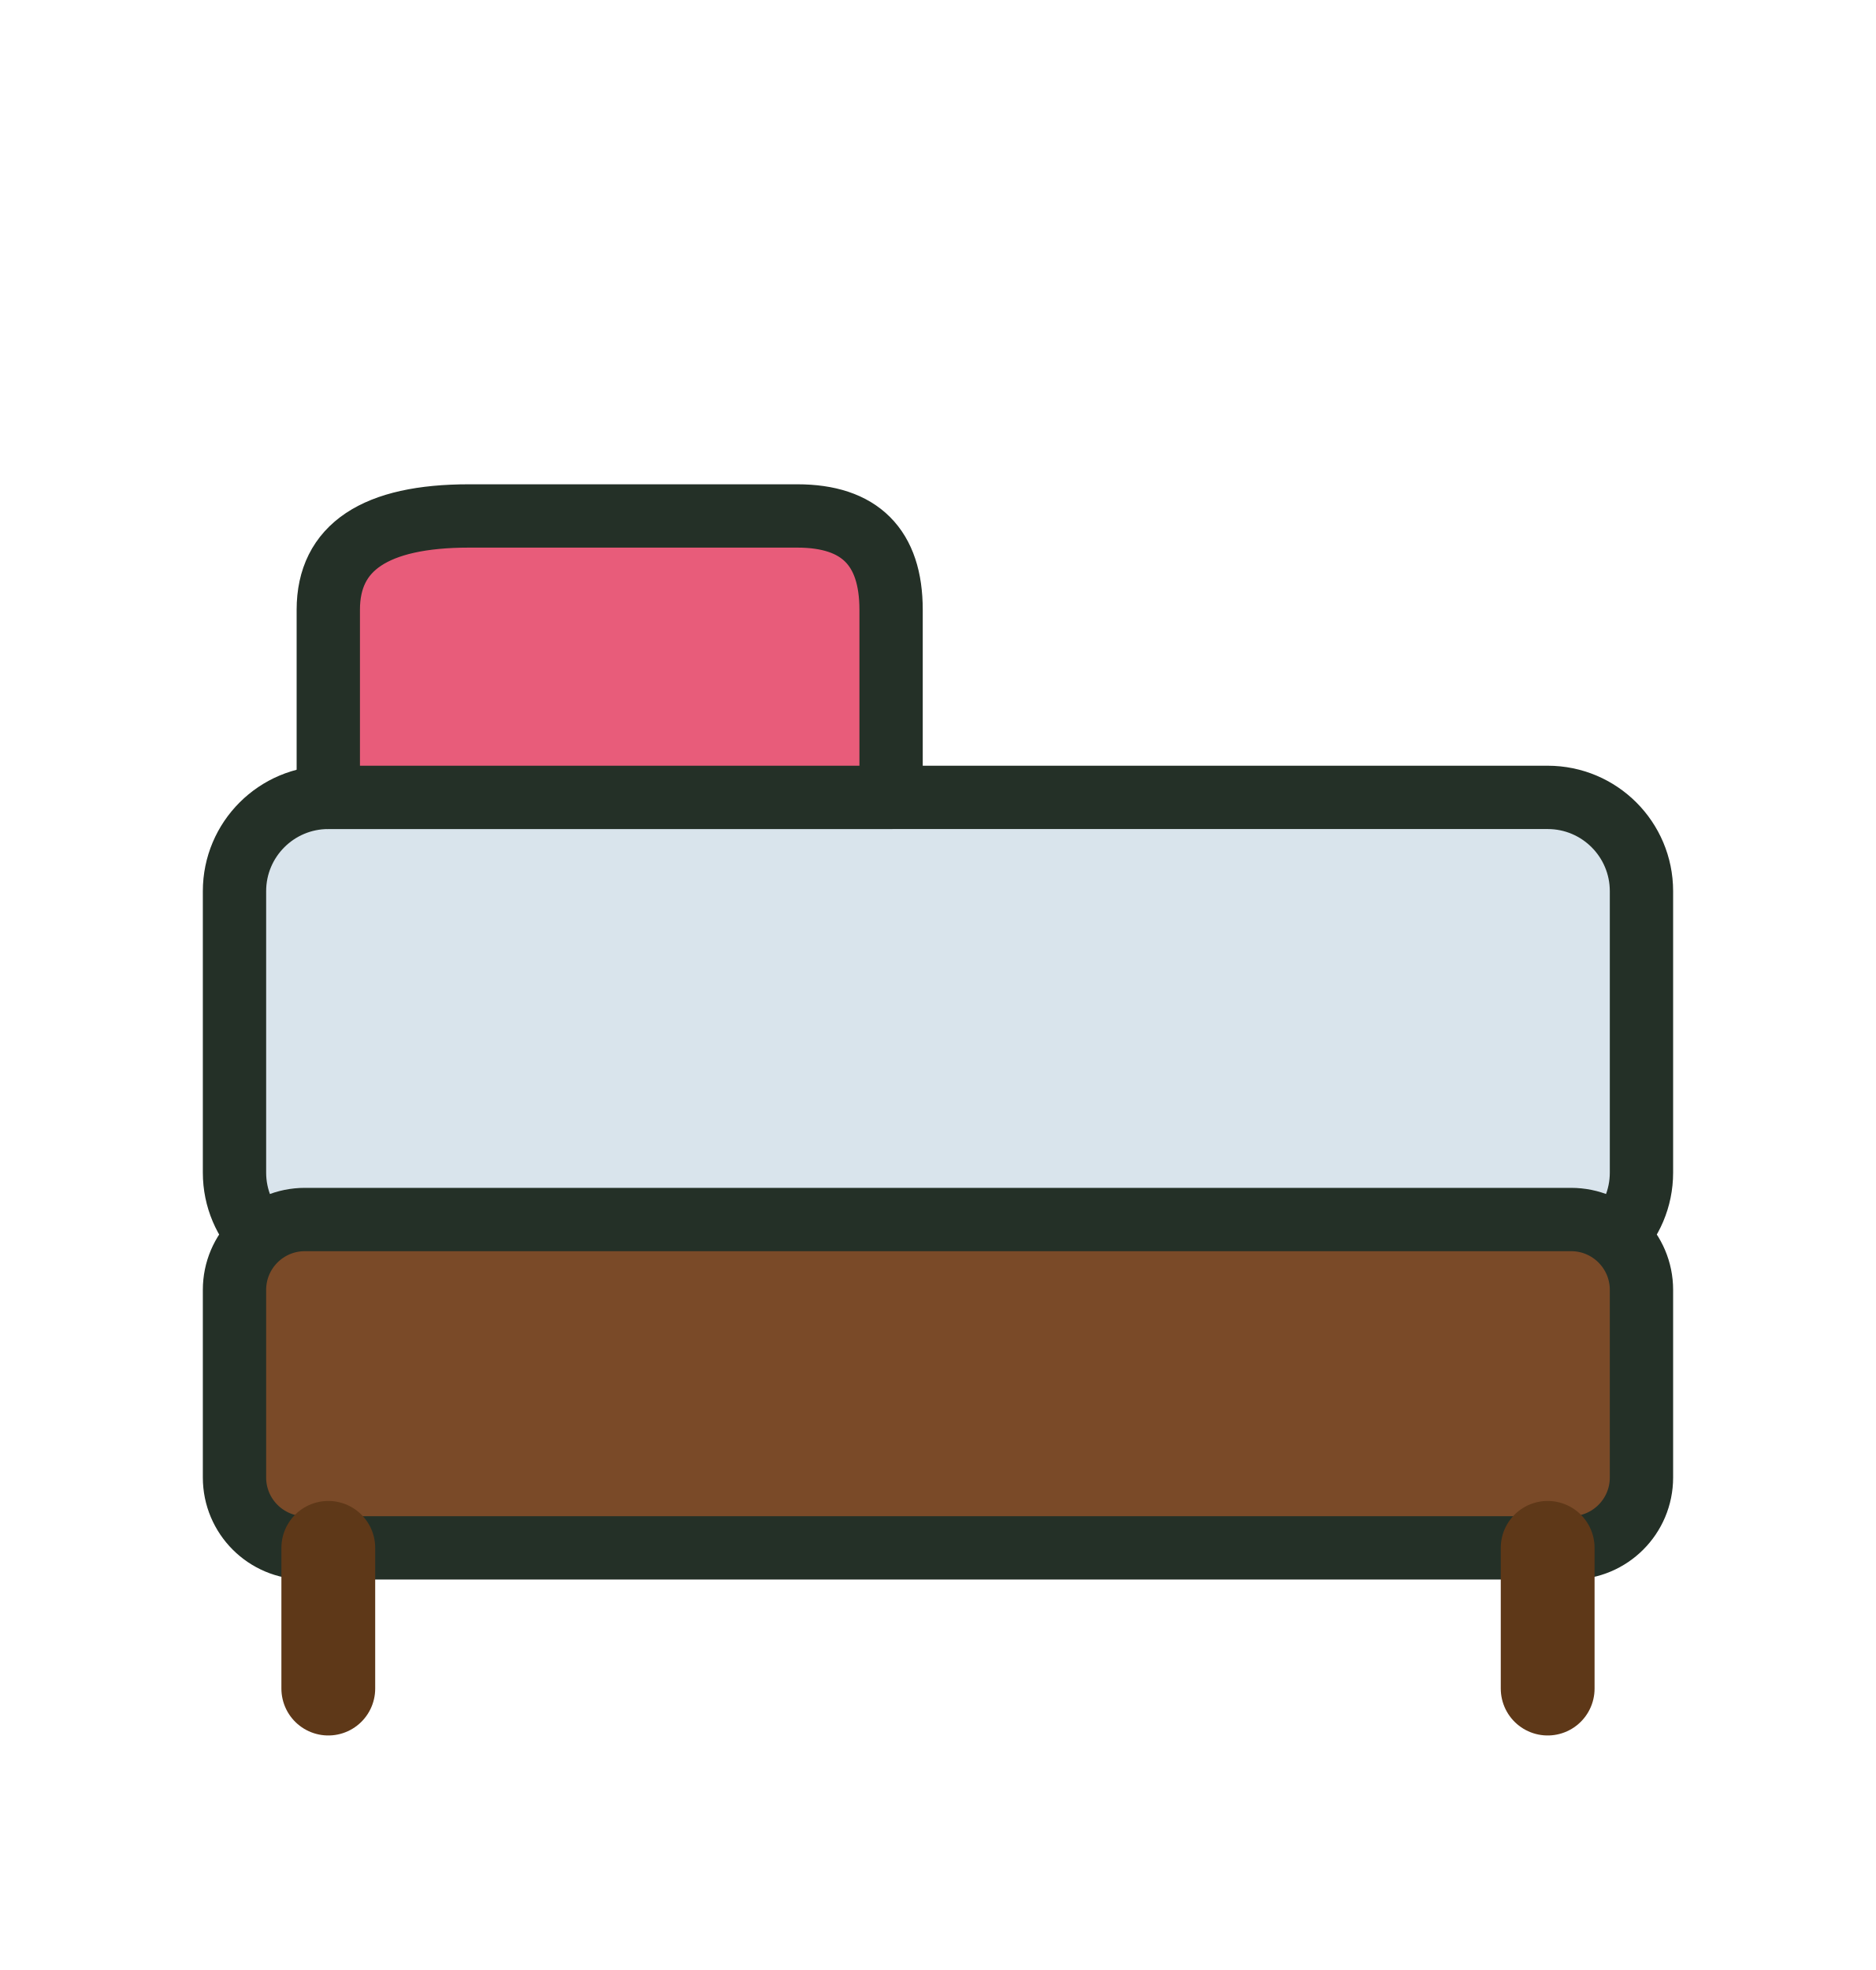
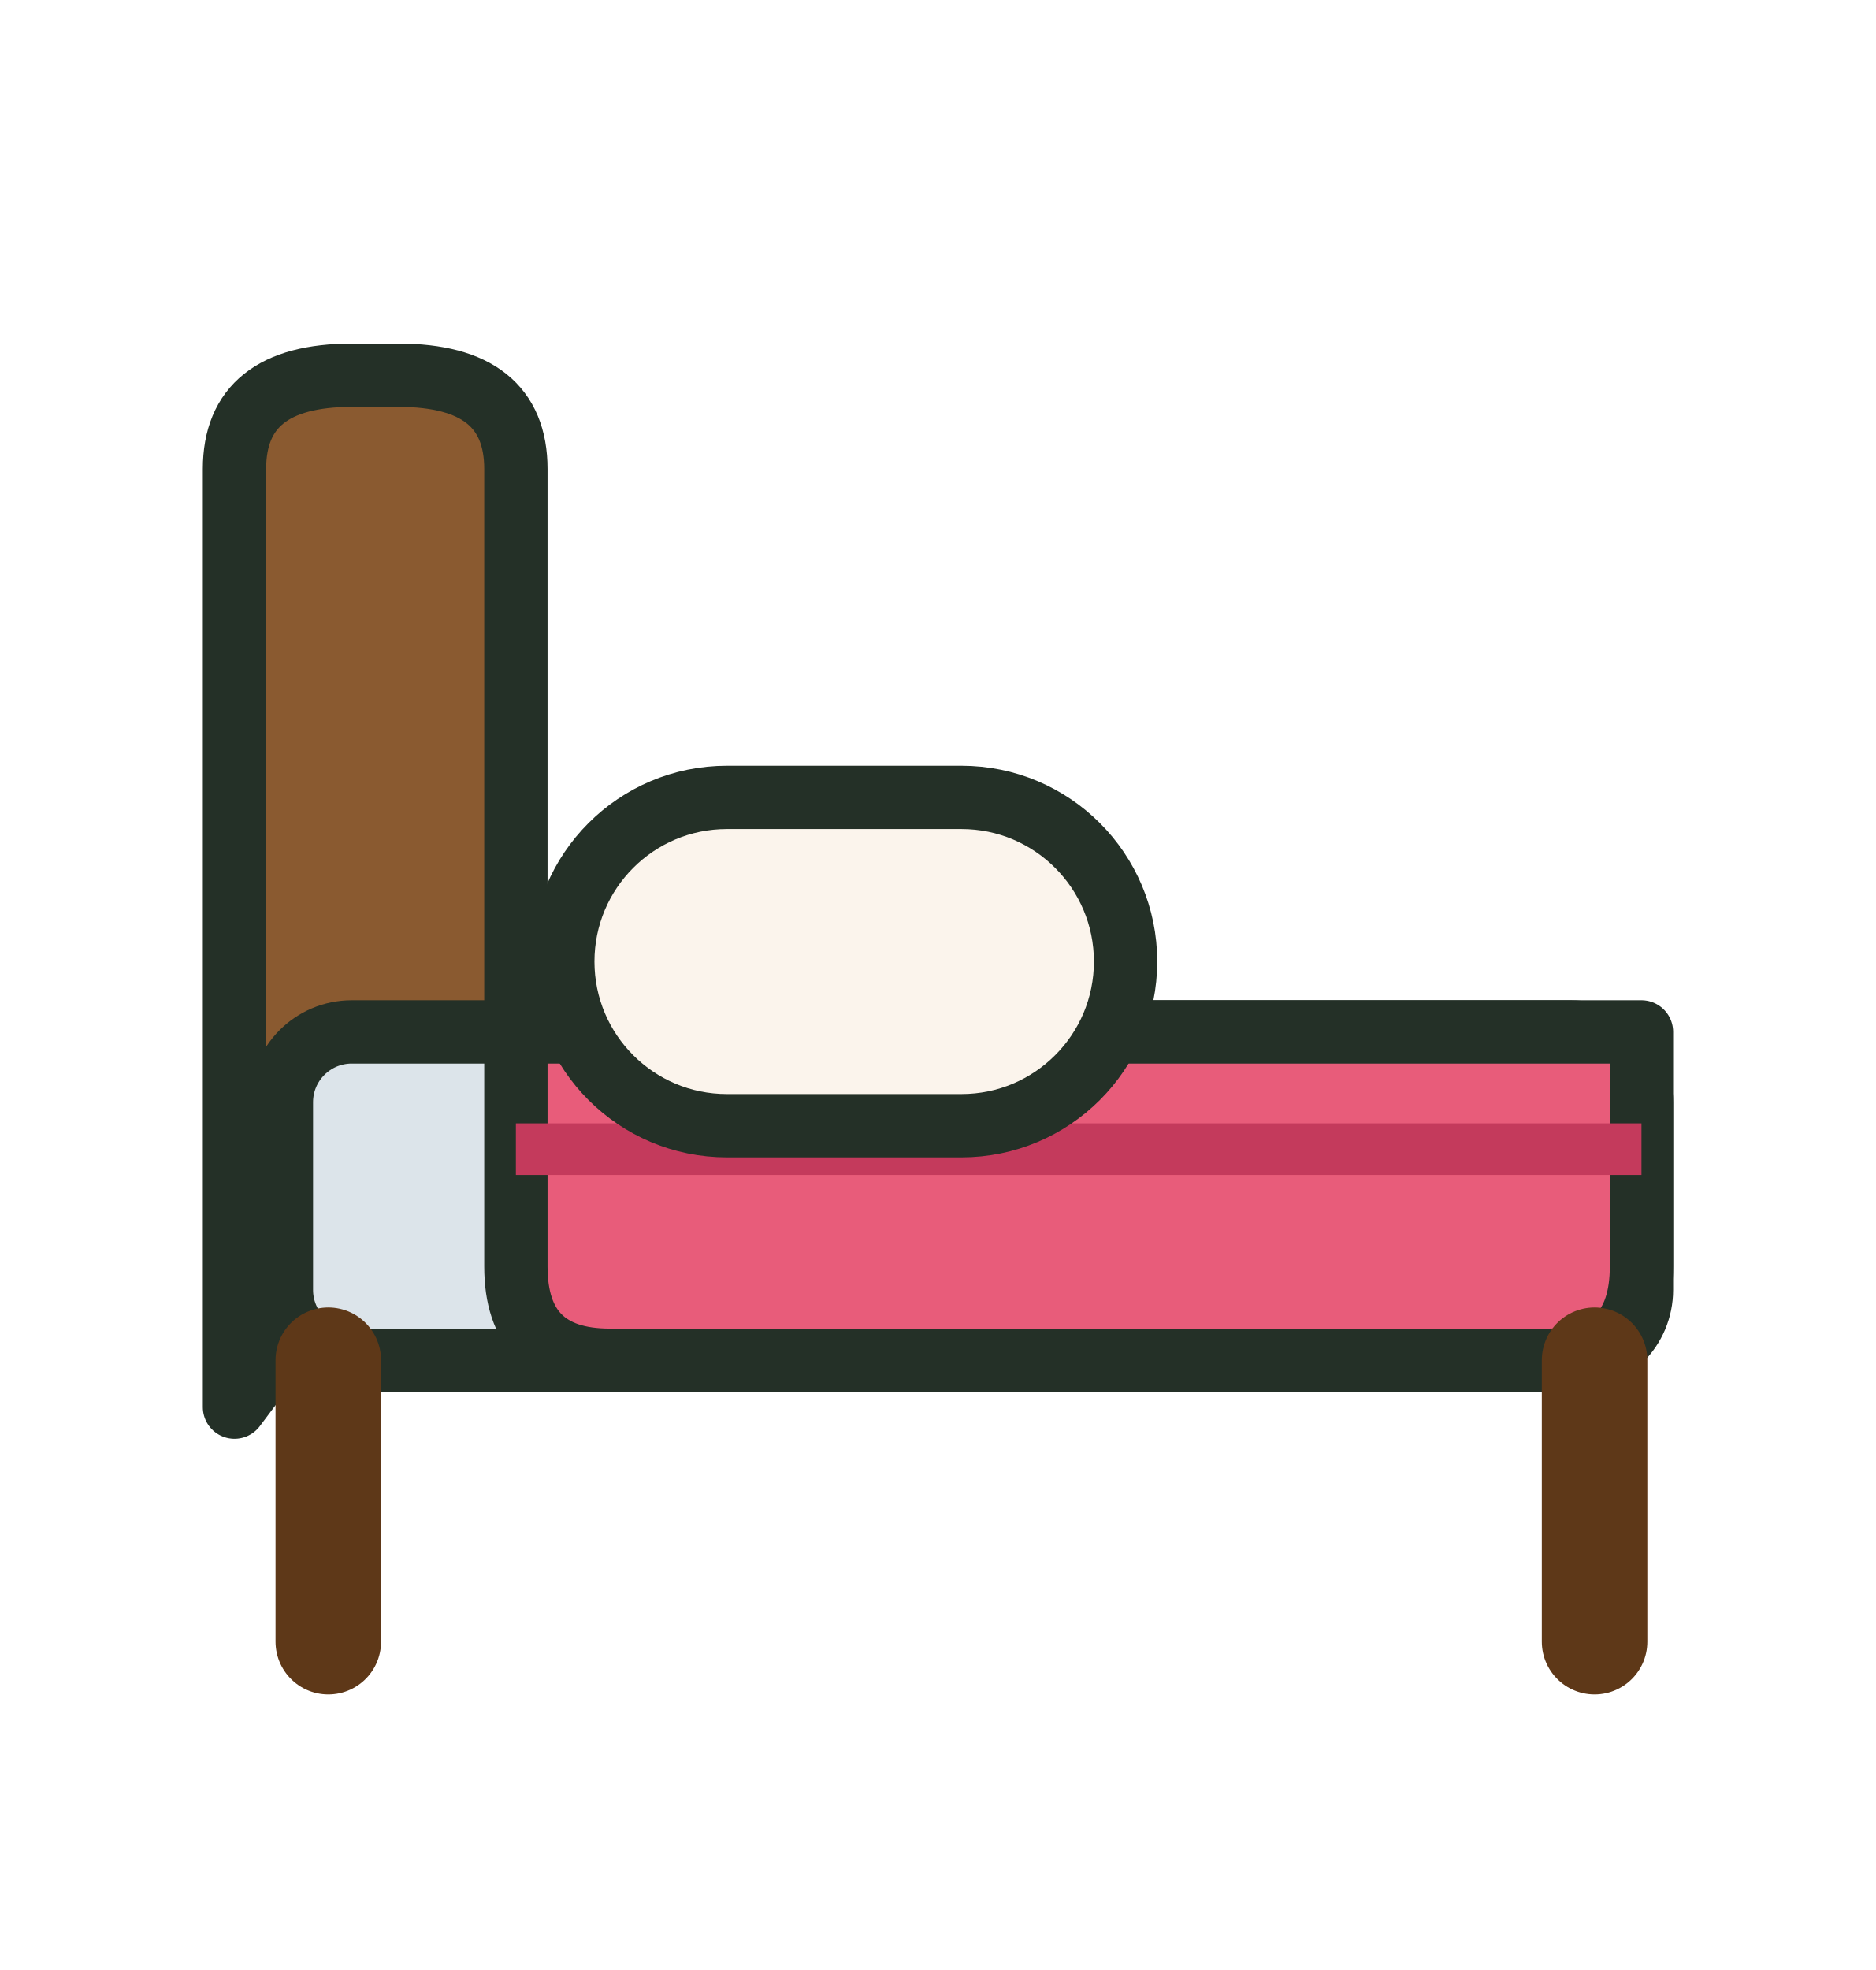
<svg xmlns="http://www.w3.org/2000/svg" viewBox="0 0 80 84">
-   <rect x="10" y="34" width="60" height="20" rx="4" fill="#D9E4EC" stroke="#243027" stroke-width="2.7" />
-   <path d="M14,34 L14,26 Q14,22 20,22 L34,22 Q38,22 38,26 L38,34 Z" fill="#E85C7A" stroke="#243027" stroke-width="2.7" stroke-linejoin="round" />
-   <rect x="10" y="52" width="60" height="14" rx="3" fill="#7A4A28" stroke="#243027" stroke-width="2.7" />
-   <path d="M14,66 L14,72 M66,66 L66,72" stroke="#5E3818" stroke-width="4" stroke-linecap="round" />
+   <path d="M10,60 L10,20 Q10,16 15,16 L17,16 Q22,16 22,20 L22,44 Z" fill="#8A5A30" stroke="#243027" stroke-width="2.7" stroke-linejoin="round" />
+   <rect x="12" y="44" width="58" height="14" rx="3" fill="#DCE4EA" stroke="#243027" stroke-width="2.7" />
+   <path d="M22,44 L70,44 L70,54 Q70,58 66,58 L26,58 Q22,58 22,54 Z" fill="#E85C7A" stroke="#243027" stroke-width="2.7" stroke-linejoin="round" />
+   <path d="M22,49 L70,49" stroke="#C43A5C" stroke-width="2.2" />
+   <rect x="24" y="34" width="24" height="14" rx="7" fill="#FBF4EC" stroke="#243027" stroke-width="2.7" />
+   <path d="M14,58 L14,70 M68,58 L68,70" stroke="#5E3818" stroke-width="4.5" stroke-linecap="round" />
</svg>
